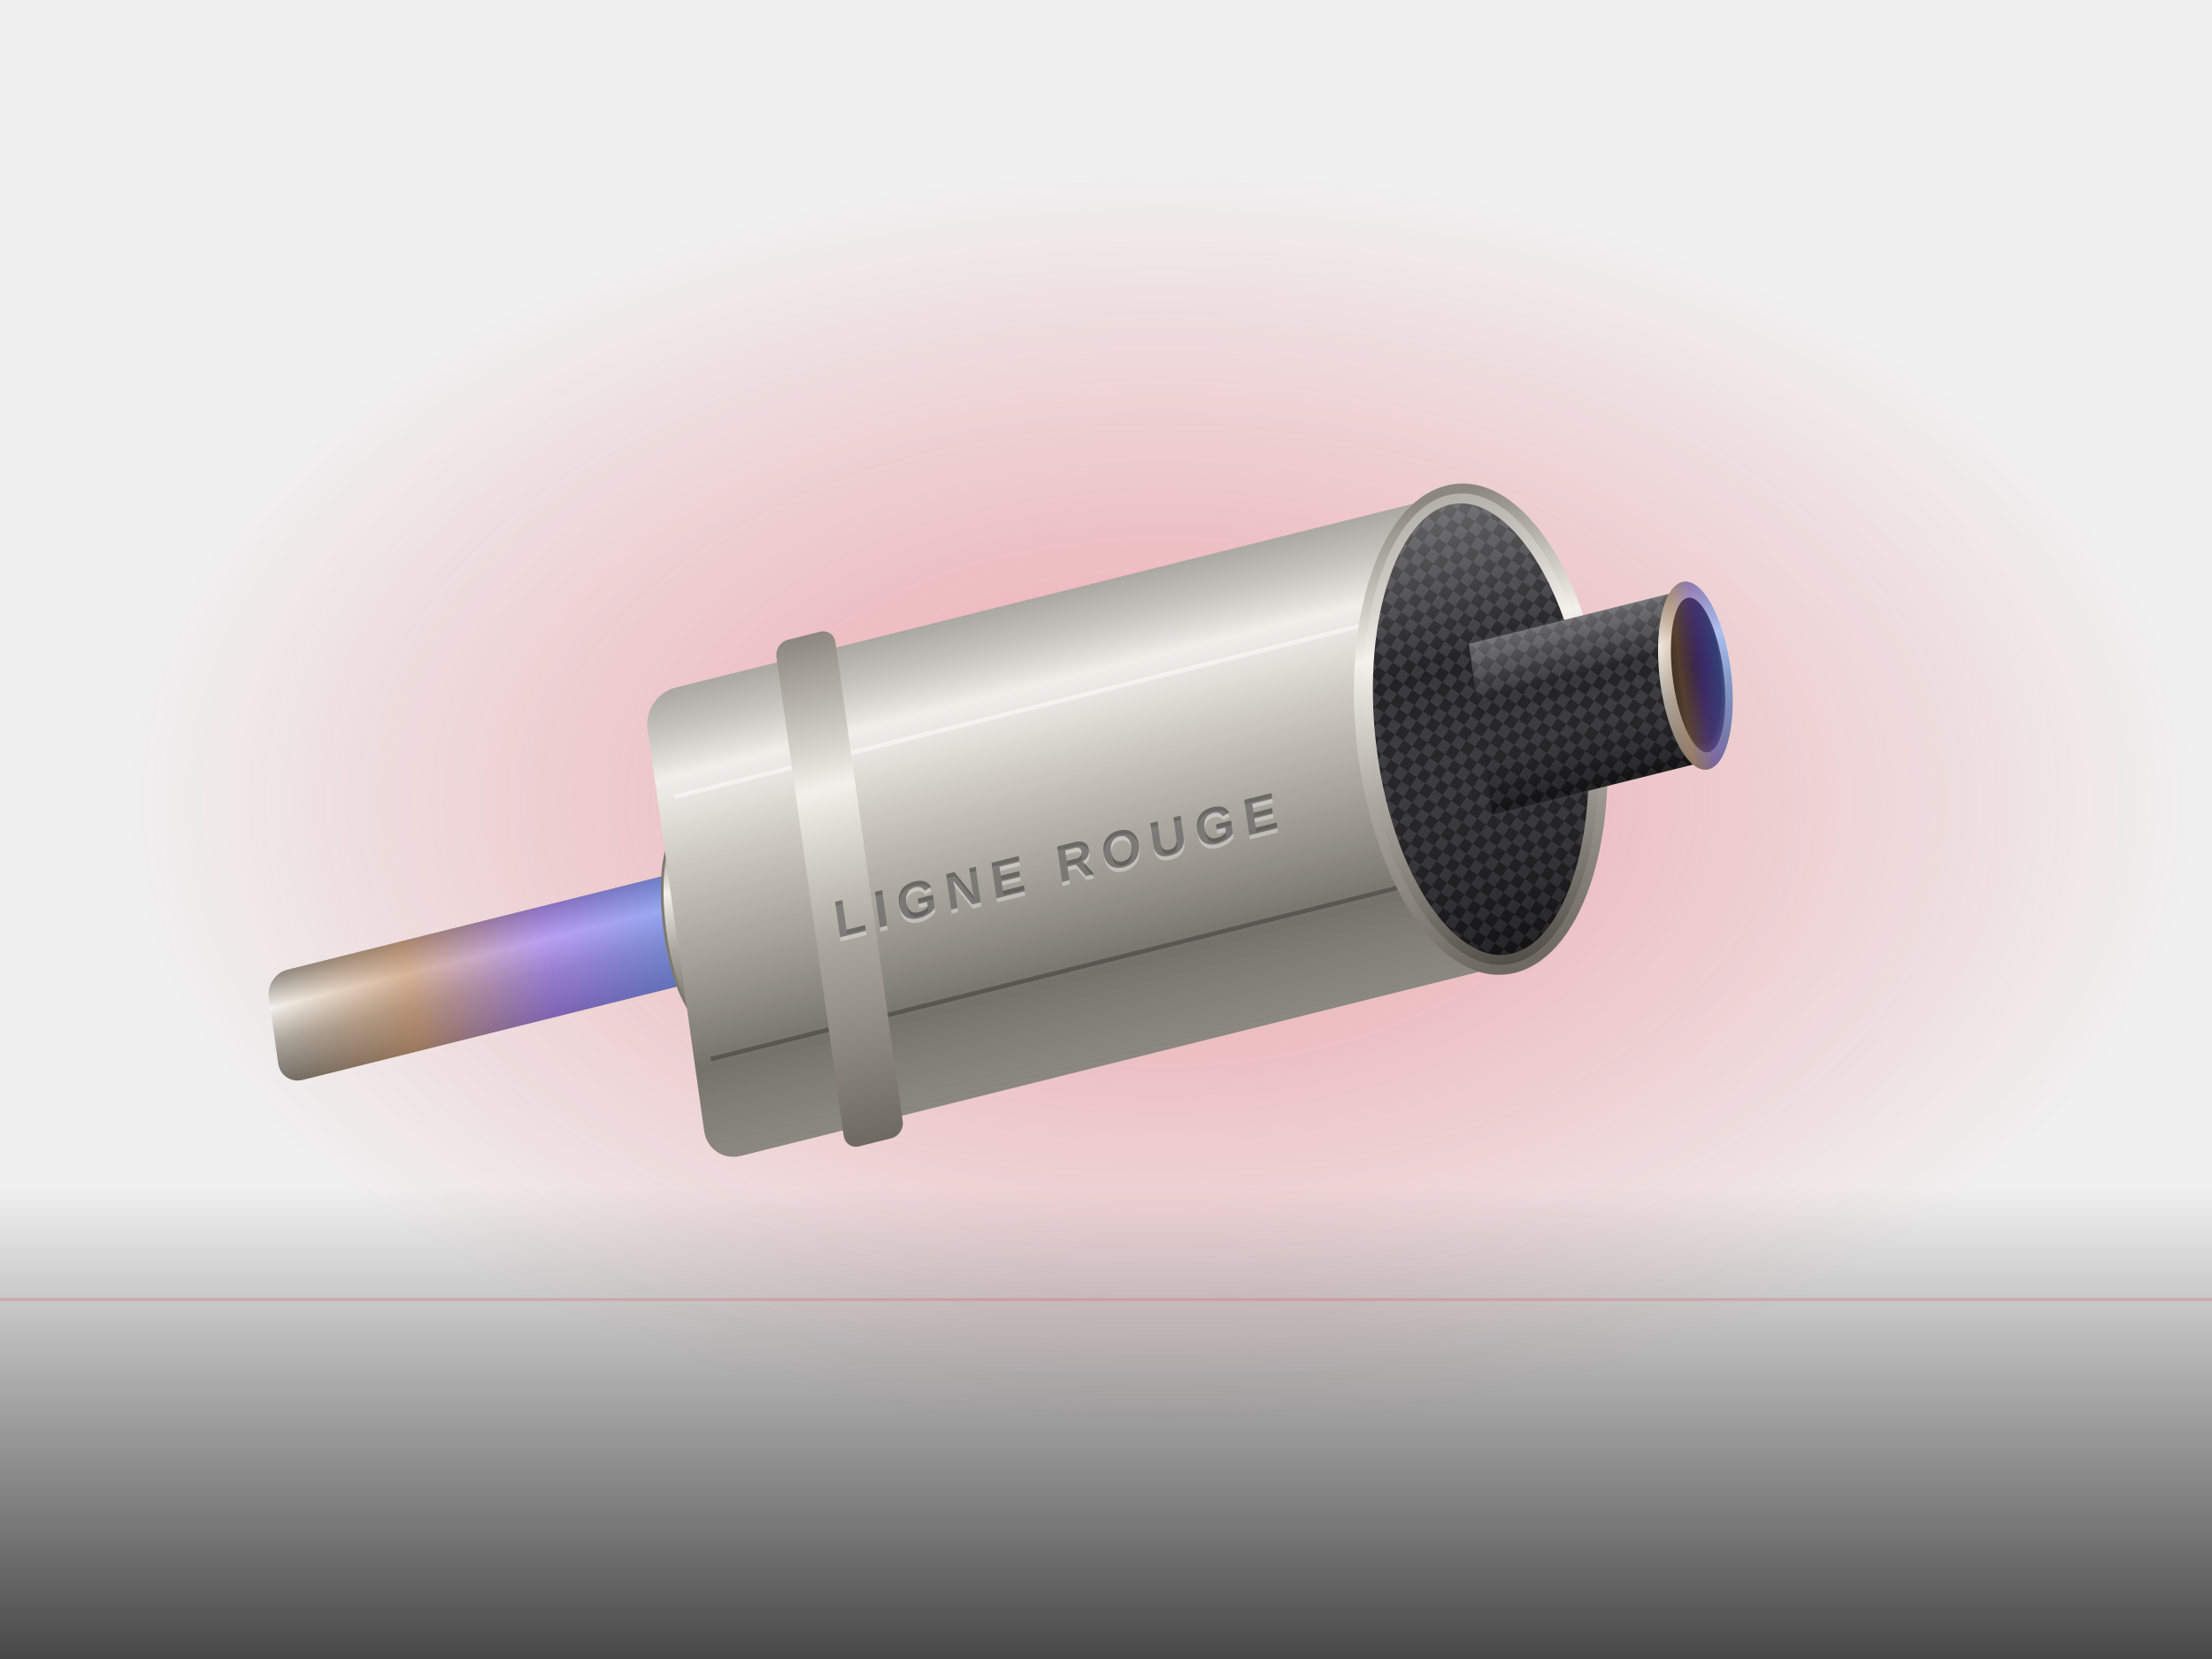
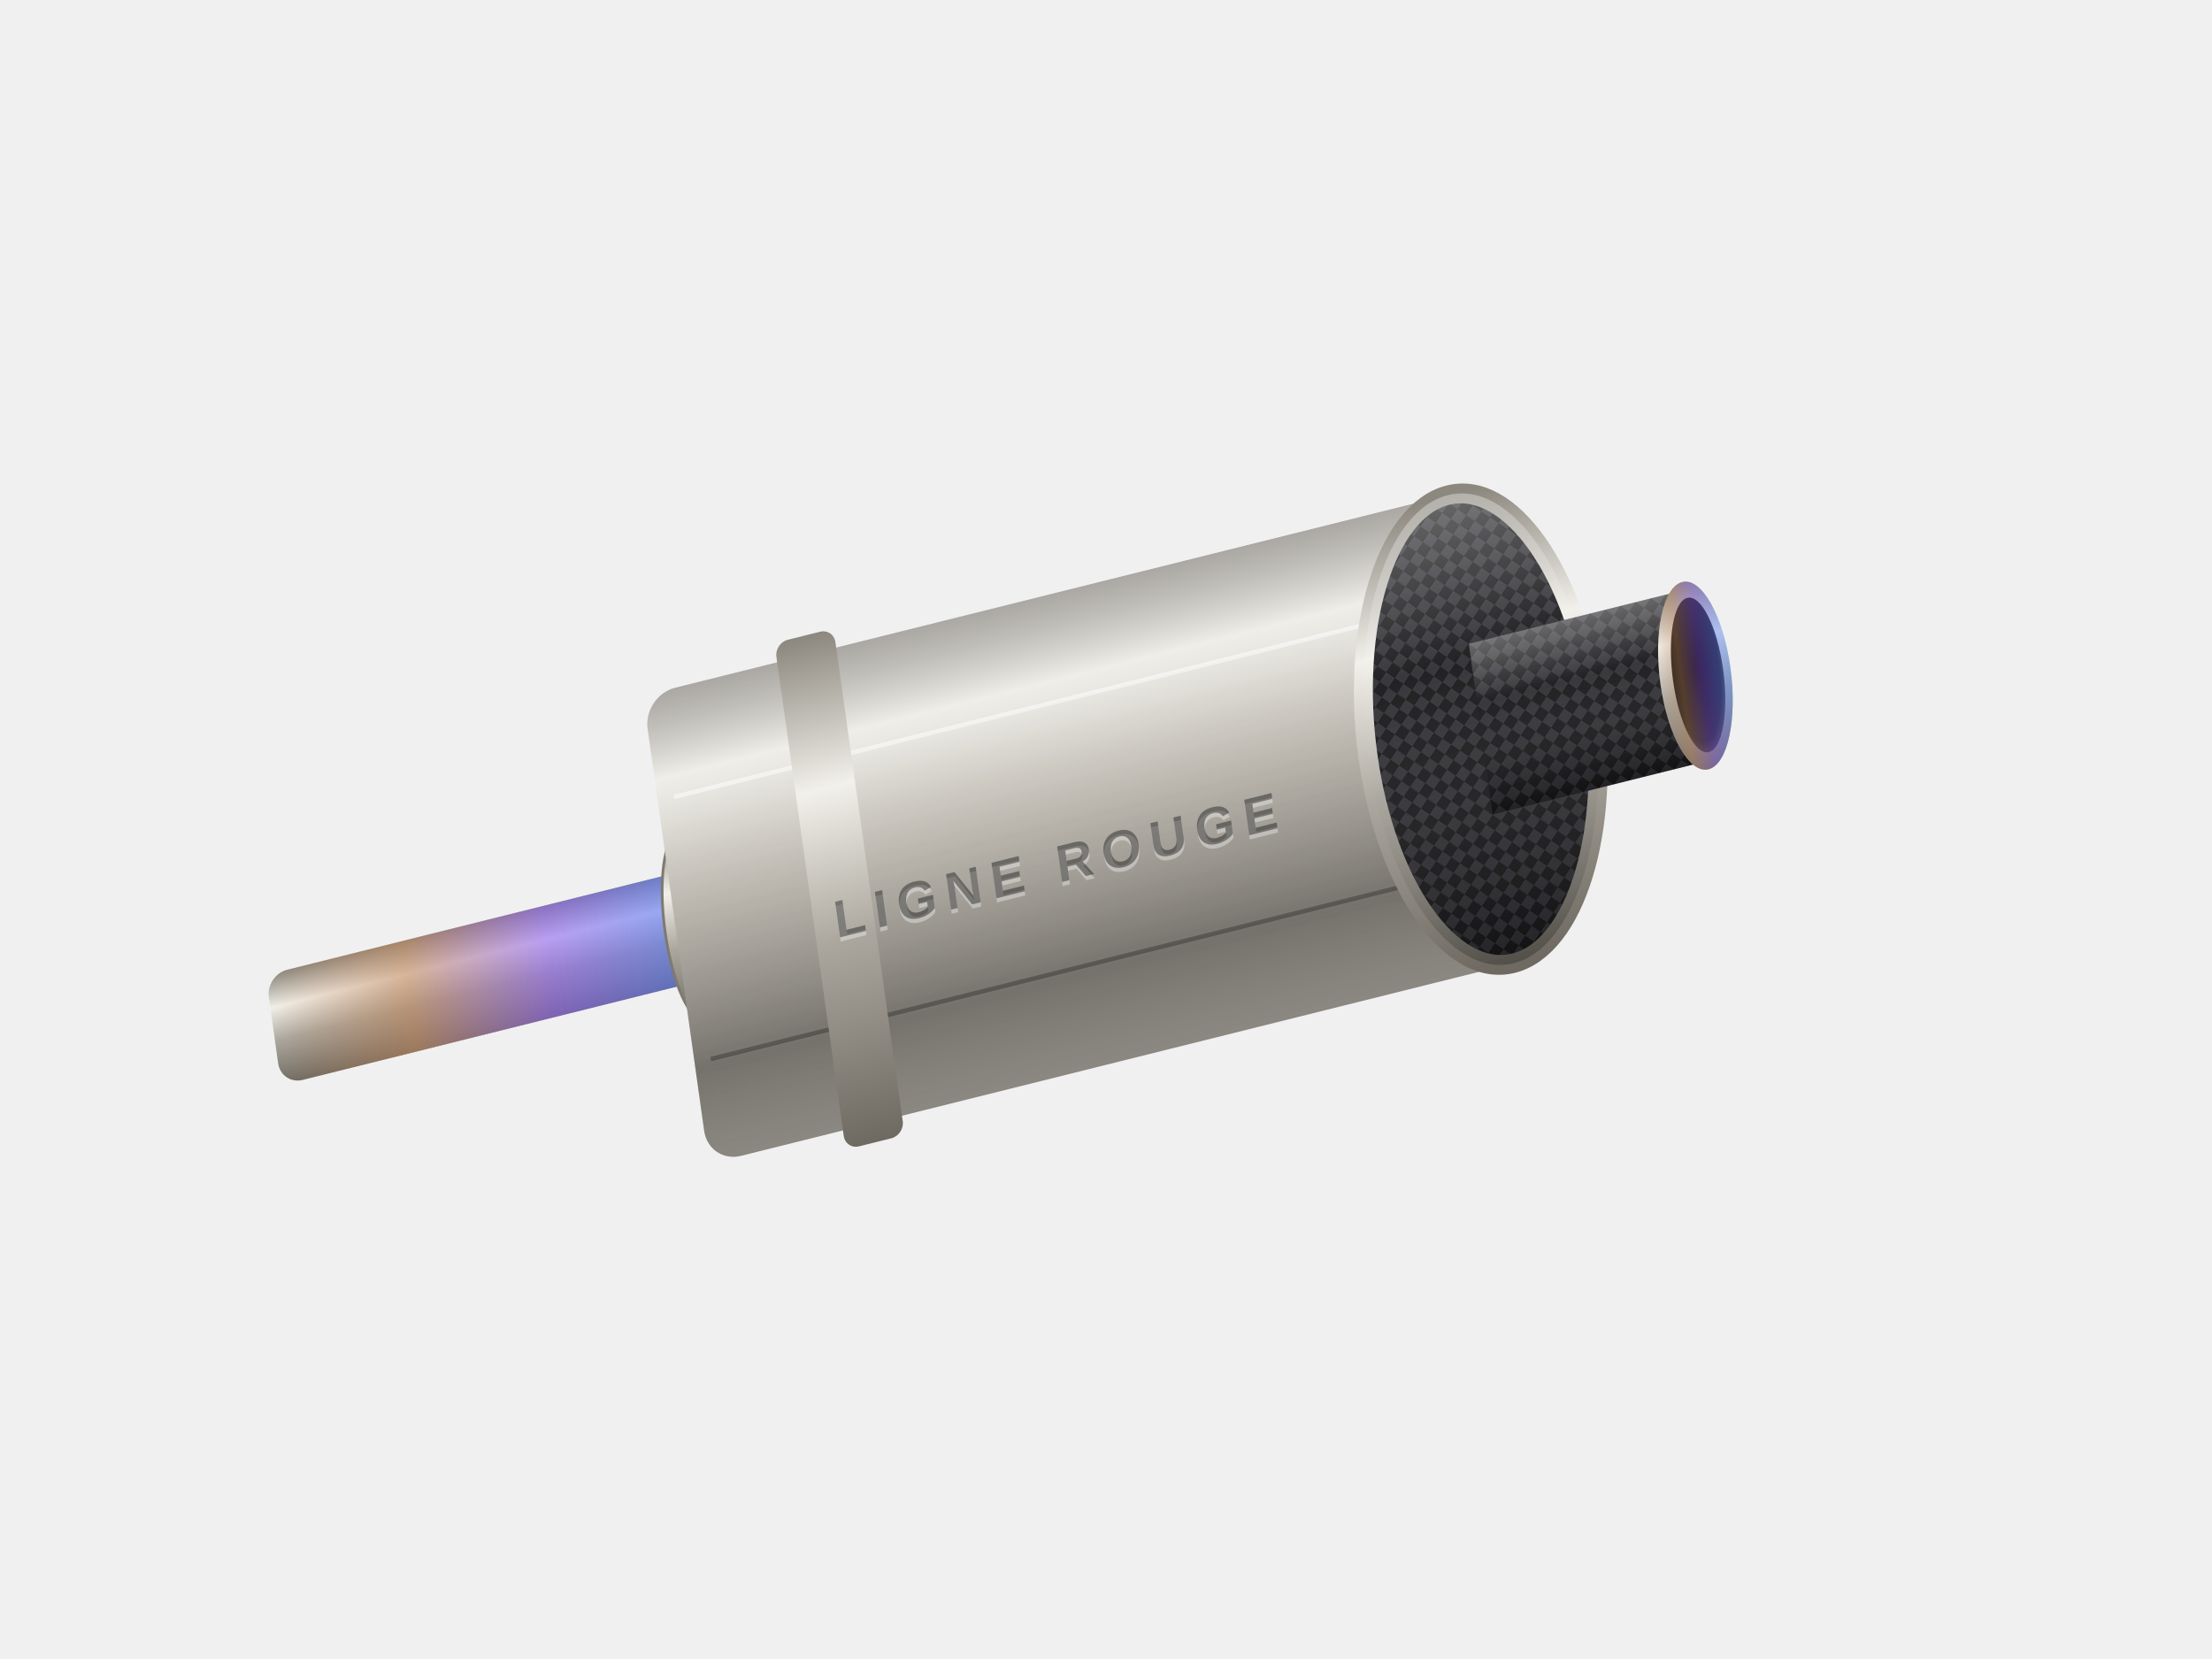
<svg xmlns="http://www.w3.org/2000/svg" viewBox="0 0 800 600" width="800" height="600">
  <defs>
    <radialGradient id="bg" cx="50%" cy="40%" r="80%">
      <stop offset="0" stop-color="#1E1E22" />
      <stop offset="1" stop-color="#070708" />
    </radialGradient>
    <radialGradient id="glow" cx="50%" cy="50%" r="50%">
      <stop offset="0" stop-color="#E11D2E" stop-opacity="0.38" />
      <stop offset="1" stop-color="#E11D2E" stop-opacity="0" />
    </radialGradient>
    <linearGradient id="floor" x1="0" y1="0" x2="0" y2="1">
      <stop offset="0" stop-color="#000" stop-opacity="0" />
      <stop offset="1" stop-color="#000" stop-opacity="0.7" />
    </linearGradient>
    <linearGradient id="metal" x1="0" y1="0" x2="0" y2="1">
      <stop offset="0" stop-color="#7E7A72" />
      <stop offset="0.18" stop-color="#ECEAE4" />
      <stop offset="0.45" stop-color="#B9B5AC" />
      <stop offset="0.8" stop-color="#7E7A72" />
      <stop offset="1" stop-color="#B9B5AC" />
    </linearGradient>
    <linearGradient id="ti" x1="0" y1="0" x2="0" y2="1">
      <stop offset="0" stop-color="#8C887F" />
      <stop offset="0.3" stop-color="#F2F0EA" />
      <stop offset="0.6" stop-color="#ABA79E" />
      <stop offset="1" stop-color="#6E6A62" />
    </linearGradient>
    <linearGradient id="heat" x1="0" y1="0" x2="1" y2="0">
      <stop offset="0" stop-color="#C08457" stop-opacity="0" />
      <stop offset="0.3" stop-color="#C08457" stop-opacity="0.55" />
      <stop offset="0.6" stop-color="#8B5CF6" stop-opacity="0.55" />
      <stop offset="1" stop-color="#3B82F6" stop-opacity="0.6" />
    </linearGradient>
    <linearGradient id="gloss" x1="0" y1="0" x2="0" y2="1">
      <stop offset="0" stop-color="#fff" stop-opacity="0.35" />
      <stop offset="0.35" stop-color="#fff" stop-opacity="0.05" />
      <stop offset="1" stop-color="#000" stop-opacity="0.25" />
    </linearGradient>
    <pattern id="carbon" width="8" height="8" patternUnits="userSpaceOnUse" patternTransform="rotate(45)">
      <rect width="8" height="8" fill="#161618" />
      <rect width="4" height="4" fill="#2E2E33" />
      <rect x="4" y="4" width="4" height="4" fill="#2E2E33" />
    </pattern>
    <radialGradient id="shadow" cx="50%" cy="50%" r="50%">
      <stop offset="0" stop-color="#000" stop-opacity="0.28" />
      <stop offset="1" stop-color="#000" stop-opacity="0" />
    </radialGradient>
    <radialGradient id="bore" cx="45%" cy="45%" r="60%">
      <stop offset="0" stop-color="#000" />
      <stop offset="0.8" stop-color="#1a1a1a" />
      <stop offset="1" stop-color="#444" />
    </radialGradient>
  </defs>
-   <ellipse cx="420" cy="290" rx="380" ry="230" fill="url(#glow)" />
-   <rect y="430" width="800" height="170" fill="url(#floor)" />
-   <line x1="0" y1="470" x2="800" y2="470" stroke="#E11D2E" stroke-opacity="0.18" />
  <g transform="translate(390 300) rotate(-14) skewX(-6)">
    <g transform="translate(0 0)">
      <rect x="-300" y="-20" width="170" height="40" rx="8" fill="url(#ti)" />
      <rect x="-300" y="-20" width="170" height="40" rx="8" fill="url(#heat)" />
      <ellipse cx="-144" cy="0" rx="10" ry="34" fill="url(#ti)" stroke="#7e7a72" />
      <rect x="-150" y="-85" width="300" height="170" rx="12" fill="url(#metal)" />
      <rect x="-144" y="-47.6" width="288" height="1.6" fill="#fff" fill-opacity="0.5" />
      <rect x="-144" y="47.6" width="288" height="1.6" fill="#000" fill-opacity="0.3" />
      <rect x="-150" y="-85" width="300" height="170" rx="12" fill="url(#gloss)" />
      <rect x="-100" y="-92" width="22" height="184" rx="5" fill="url(#ti)" />
      <g transform="translate(-10 17) rotate(0)" font-family="Arial Black, Arial, sans-serif" font-weight="900" font-size="18.75" letter-spacing="3.375" text-anchor="middle">
        <text y="1.5" fill="#fff" fill-opacity="0.35">LIGNE ROUGE</text>
        <text fill="#000" fill-opacity="0.38">LIGNE ROUGE</text>
      </g>
      <ellipse cx="150" cy="0" rx="42" ry="85" fill="url(#carbon)" stroke="url(#ti)" stroke-width="7" />
      <ellipse cx="150" cy="0" rx="42" ry="85" fill="url(#gloss)" />
    </g>
    <rect x="150" y="-31" width="80" height="62" fill="url(#carbon)" />
    <rect x="150" y="-31" width="80" height="62" fill="url(#gloss)" />
    <ellipse cx="230" cy="0" rx="13.02" ry="34" fill="url(#ti)" />
    <ellipse cx="231" cy="0" rx="9.3" ry="28" fill="url(#bore)" />
    <ellipse cx="230" cy="0" rx="13.02" ry="34" fill="url(#heat)" opacity="0.7" />
  </g>
</svg>
